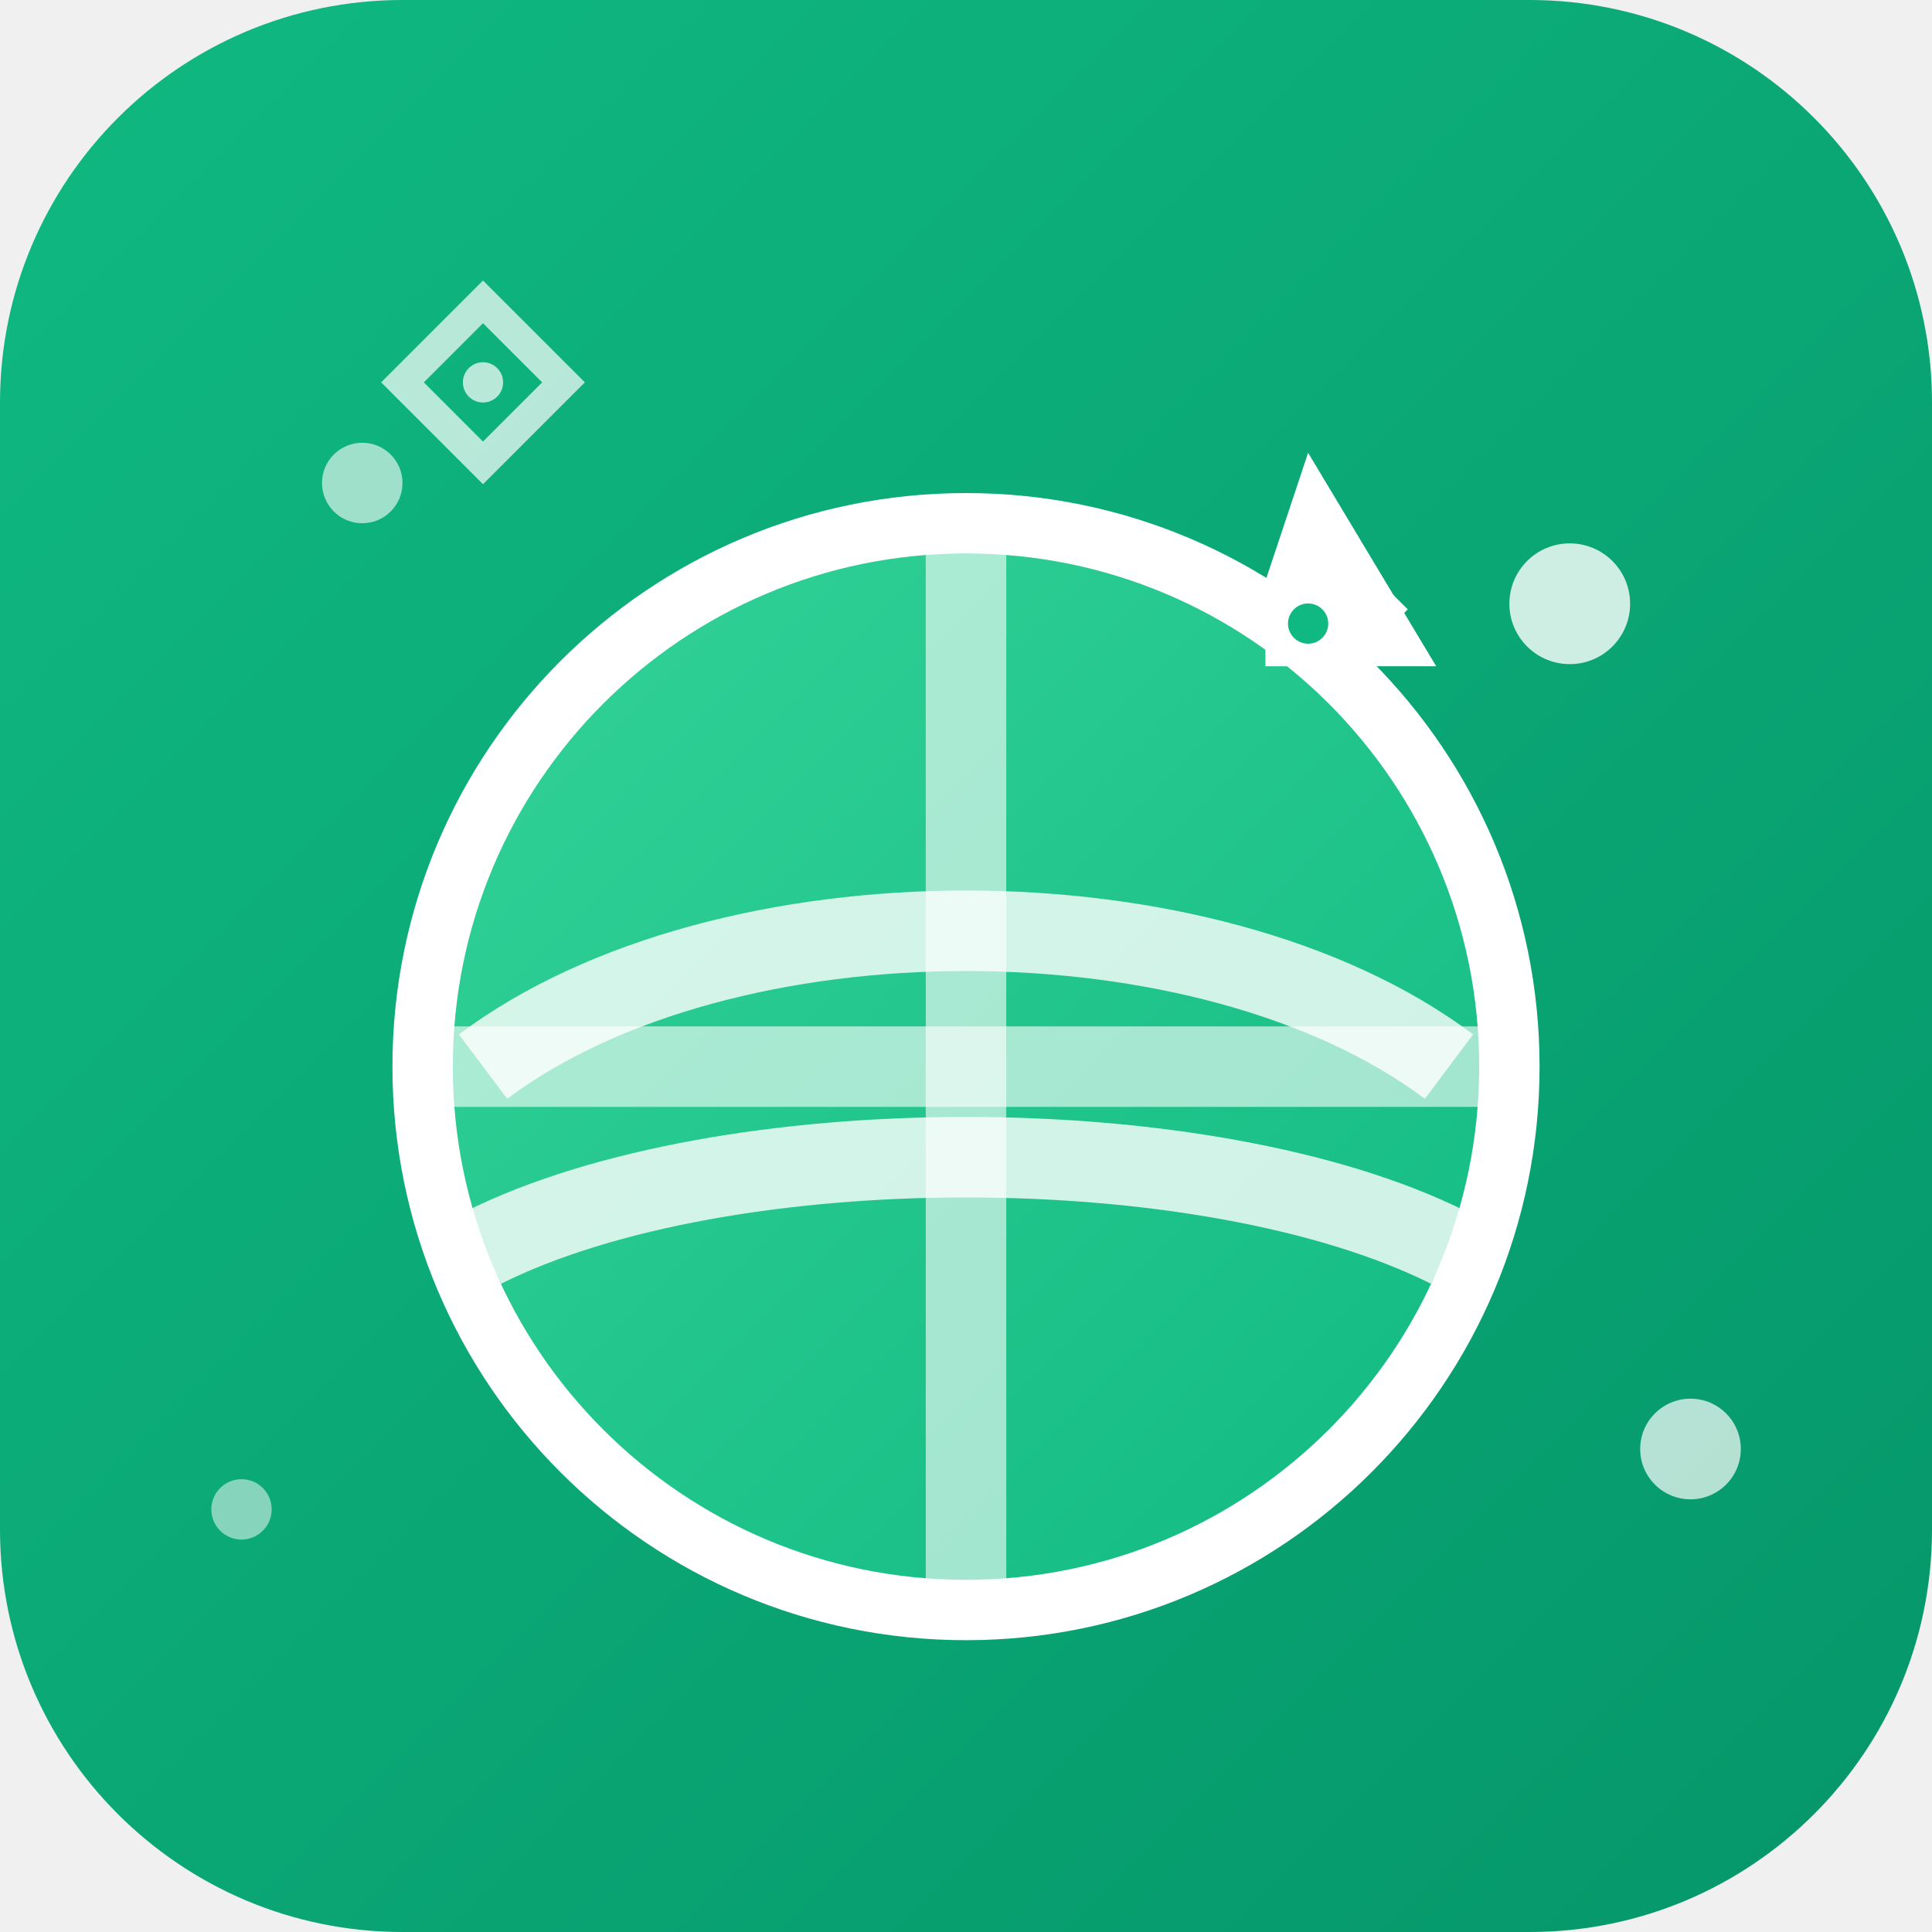
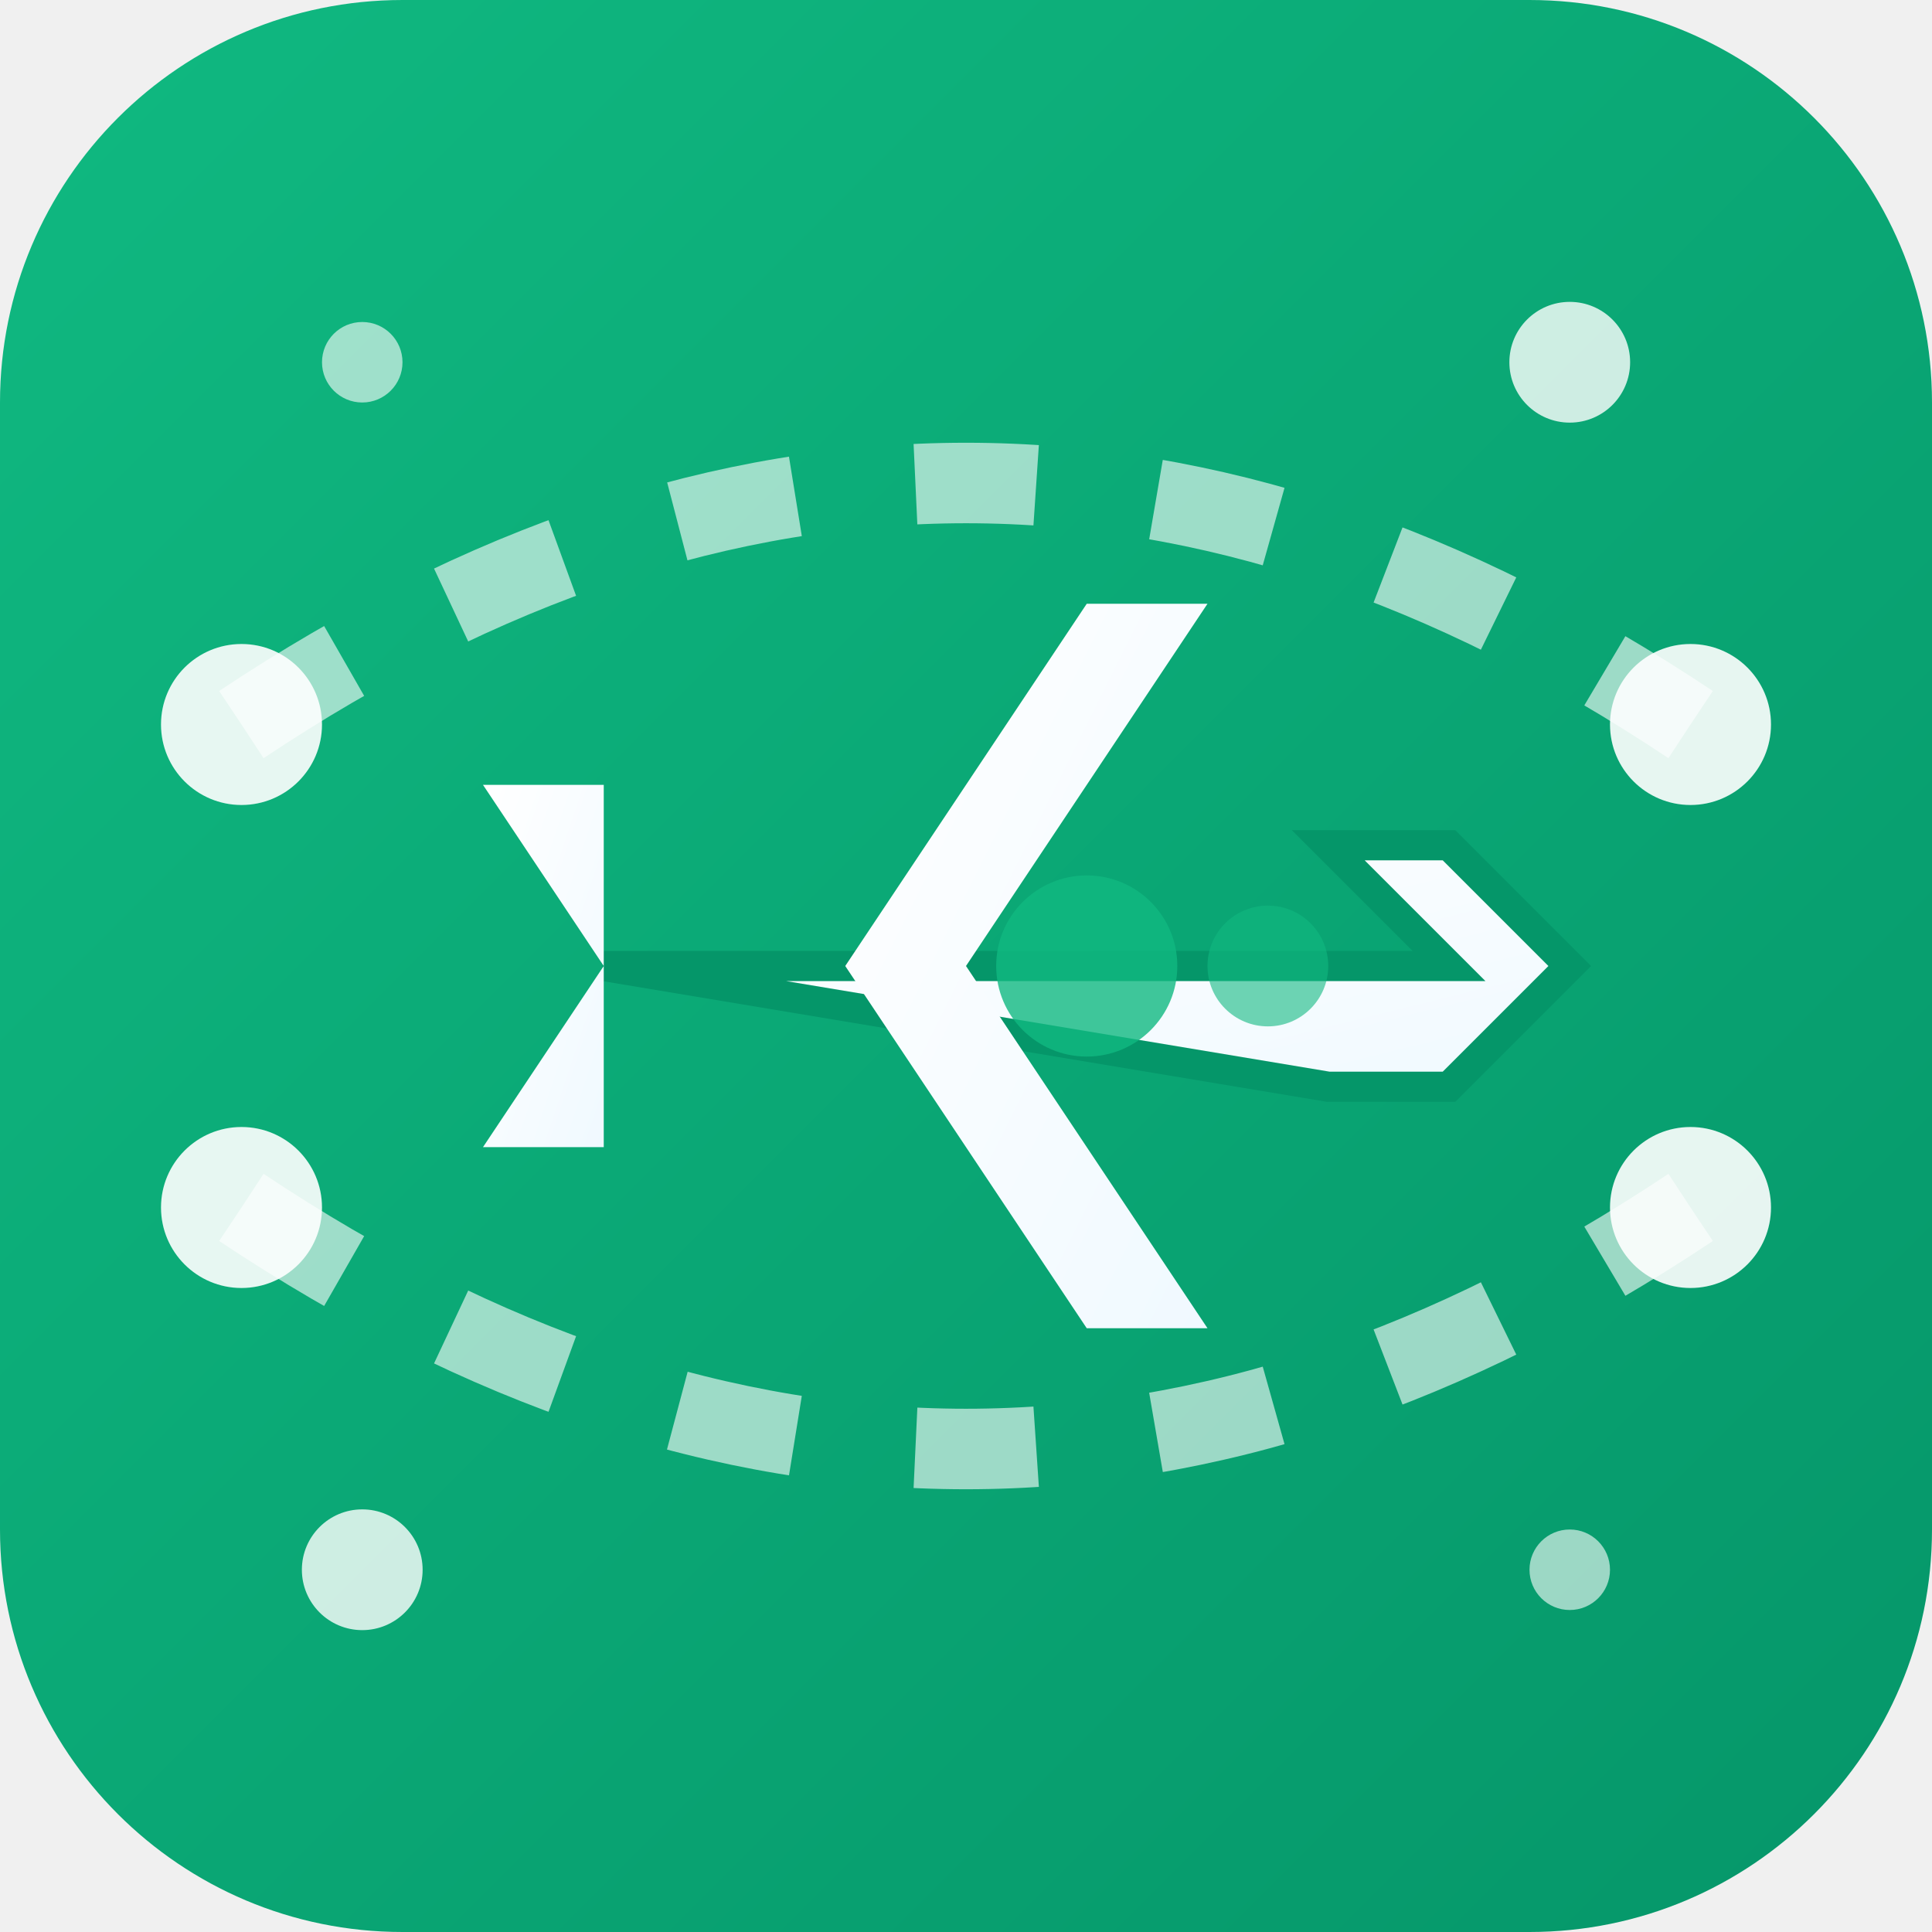
<svg xmlns="http://www.w3.org/2000/svg" width="192" height="192" viewBox="0 0 192 192" fill="none">
  <defs>
    <linearGradient id="bg-gradient" x1="0%" y1="0%" x2="100%" y2="100%">
      <stop offset="0%" style="stop-color:#10b981;stop-opacity:1" />
      <stop offset="100%" style="stop-color:#059669;stop-opacity:1" />
    </linearGradient>
-     <linearGradient id="globe-gradient" x1="0%" y1="0%" x2="100%" y2="100%">
-       <stop offset="0%" style="stop-color:#34d399;stop-opacity:1" />
-       <stop offset="100%" style="stop-color:#10b981;stop-opacity:1" />
+     <linearGradient id="plane-gradient" x1="0%" y1="0%" x2="100%" y2="100%">
+       <stop offset="0%" style="stop-color:#ffffff;stop-opacity:1" />
+       <stop offset="100%" style="stop-color:#f0f9ff;stop-opacity:1" />
    </linearGradient>
  </defs>
  <rect x="0" y="0" width="192" height="192" rx="40" ry="40" fill="url(#bg-gradient)" />
-   <circle cx="96" cy="106" r="54" fill="url(#globe-gradient)" stroke="#ffffff" stroke-width="6" />
-   <path d="M48 106 C72 88, 120 88, 144 106" stroke="#ffffff" stroke-width="8" fill="none" opacity="0.8" />
-   <path d="M48 124 C72 112, 120 112, 144 124" stroke="#ffffff" stroke-width="8" fill="none" opacity="0.8" />
-   <path d="M96 52 L96 160" stroke="#ffffff" stroke-width="8" opacity="0.6" />
-   <path d="M42 106 L150 106" stroke="#ffffff" stroke-width="8" opacity="0.6" />
-   <g transform="translate(130, 45) rotate(45) scale(2)">
-     <path d="M0 0 L12 3 L6 9 L3 6 Z" fill="#ffffff" />
-     <path d="M3 3 L9 3" stroke="#ffffff" stroke-width="2" />
-     <circle cx="6" cy="6" r="1" fill="#10b981" />
+   <g transform="translate(96, 96)">
+     <path d="M-36 0 L48 0 L36 -12 L48 -12 L60 0 L48 12 L36 12 Z" fill="url(#plane-gradient)" stroke="#059669" stroke-width="3" />
+     <path d="M-12 0 L12 -36 L24 -36 L0 0 L24 36 L12 36 Z" fill="url(#plane-gradient)" />
+     <path d="M-36 0 L-48 -18 L-36 -18 L-36 0 L-36 18 L-48 18 Z" fill="url(#plane-gradient)" />
+     <circle cx="12" cy="0" r="9" fill="#10b981" opacity="0.8" />
+     <circle cx="30" cy="0" r="6" fill="#10b981" opacity="0.6" />
  </g>
-   <circle cx="156" cy="60" r="6" fill="#ffffff" opacity="0.8" />
-   <circle cx="36" cy="48" r="4" fill="#ffffff" opacity="0.6" />
-   <circle cx="168" cy="144" r="5" fill="#ffffff" opacity="0.7" />
-   <circle cx="24" cy="150" r="3" fill="#ffffff" opacity="0.5" />
-   <g transform="translate(40, 30)" opacity="0.7">
-     <path d="M0 8 L8 0 L16 8 L8 16 Z" fill="none" stroke="#ffffff" stroke-width="3" />
-     <circle cx="8" cy="8" r="2" fill="#ffffff" />
-   </g>
+   <path d="M24 72 Q96 24, 168 72" stroke="#ffffff" stroke-width="8" fill="none" opacity="0.6" stroke-dasharray="12,12" />
+   <path d="M24 120 Q96 168, 168 120" stroke="#ffffff" stroke-width="8" fill="none" opacity="0.6" stroke-dasharray="12,12" />
+   <circle cx="24" cy="72" r="8" fill="#ffffff" opacity="0.9" />
+   <circle cx="168" cy="72" r="8" fill="#ffffff" opacity="0.9" />
+   <circle cx="24" cy="120" r="8" fill="#ffffff" opacity="0.9" />
+   <circle cx="168" cy="120" r="8" fill="#ffffff" opacity="0.9" />
+   <circle cx="156" cy="36" r="6" fill="#ffffff" opacity="0.8" />
+   <circle cx="36" cy="156" r="6" fill="#ffffff" opacity="0.8" />
+   <circle cx="156" cy="156" r="4" fill="#ffffff" opacity="0.6" />
+   <circle cx="36" cy="36" r="4" fill="#ffffff" opacity="0.6" />
</svg>
